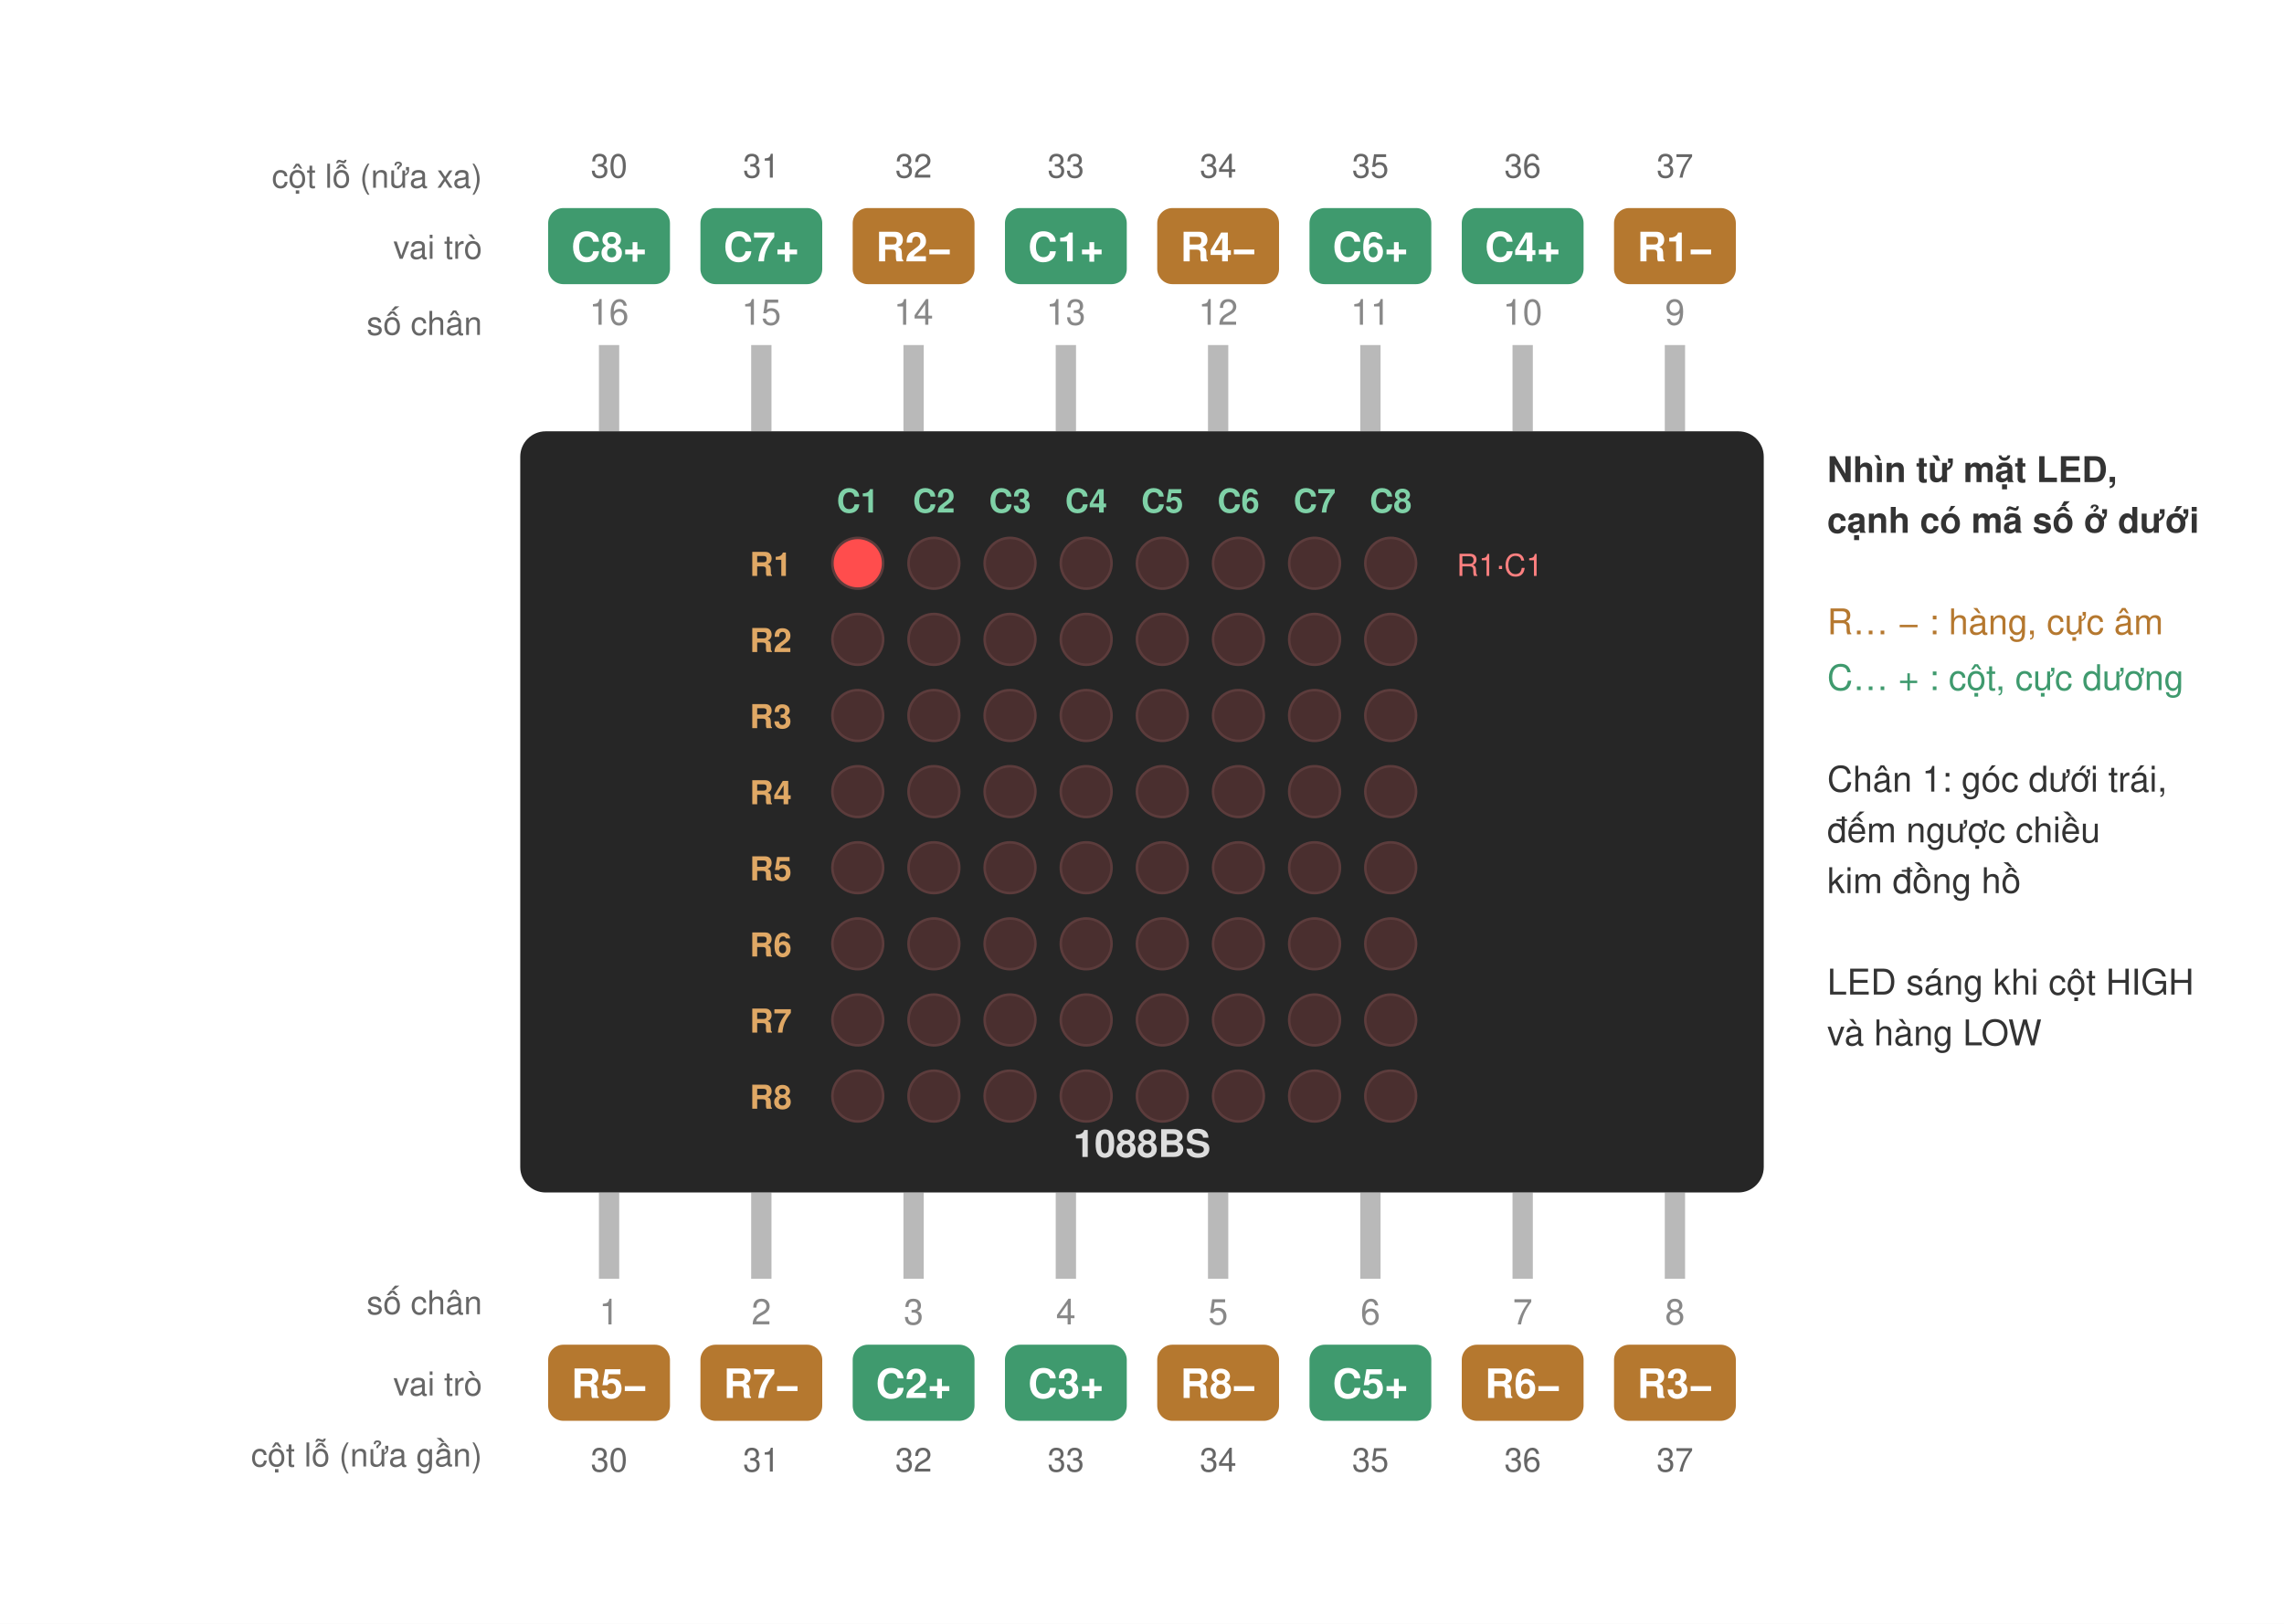
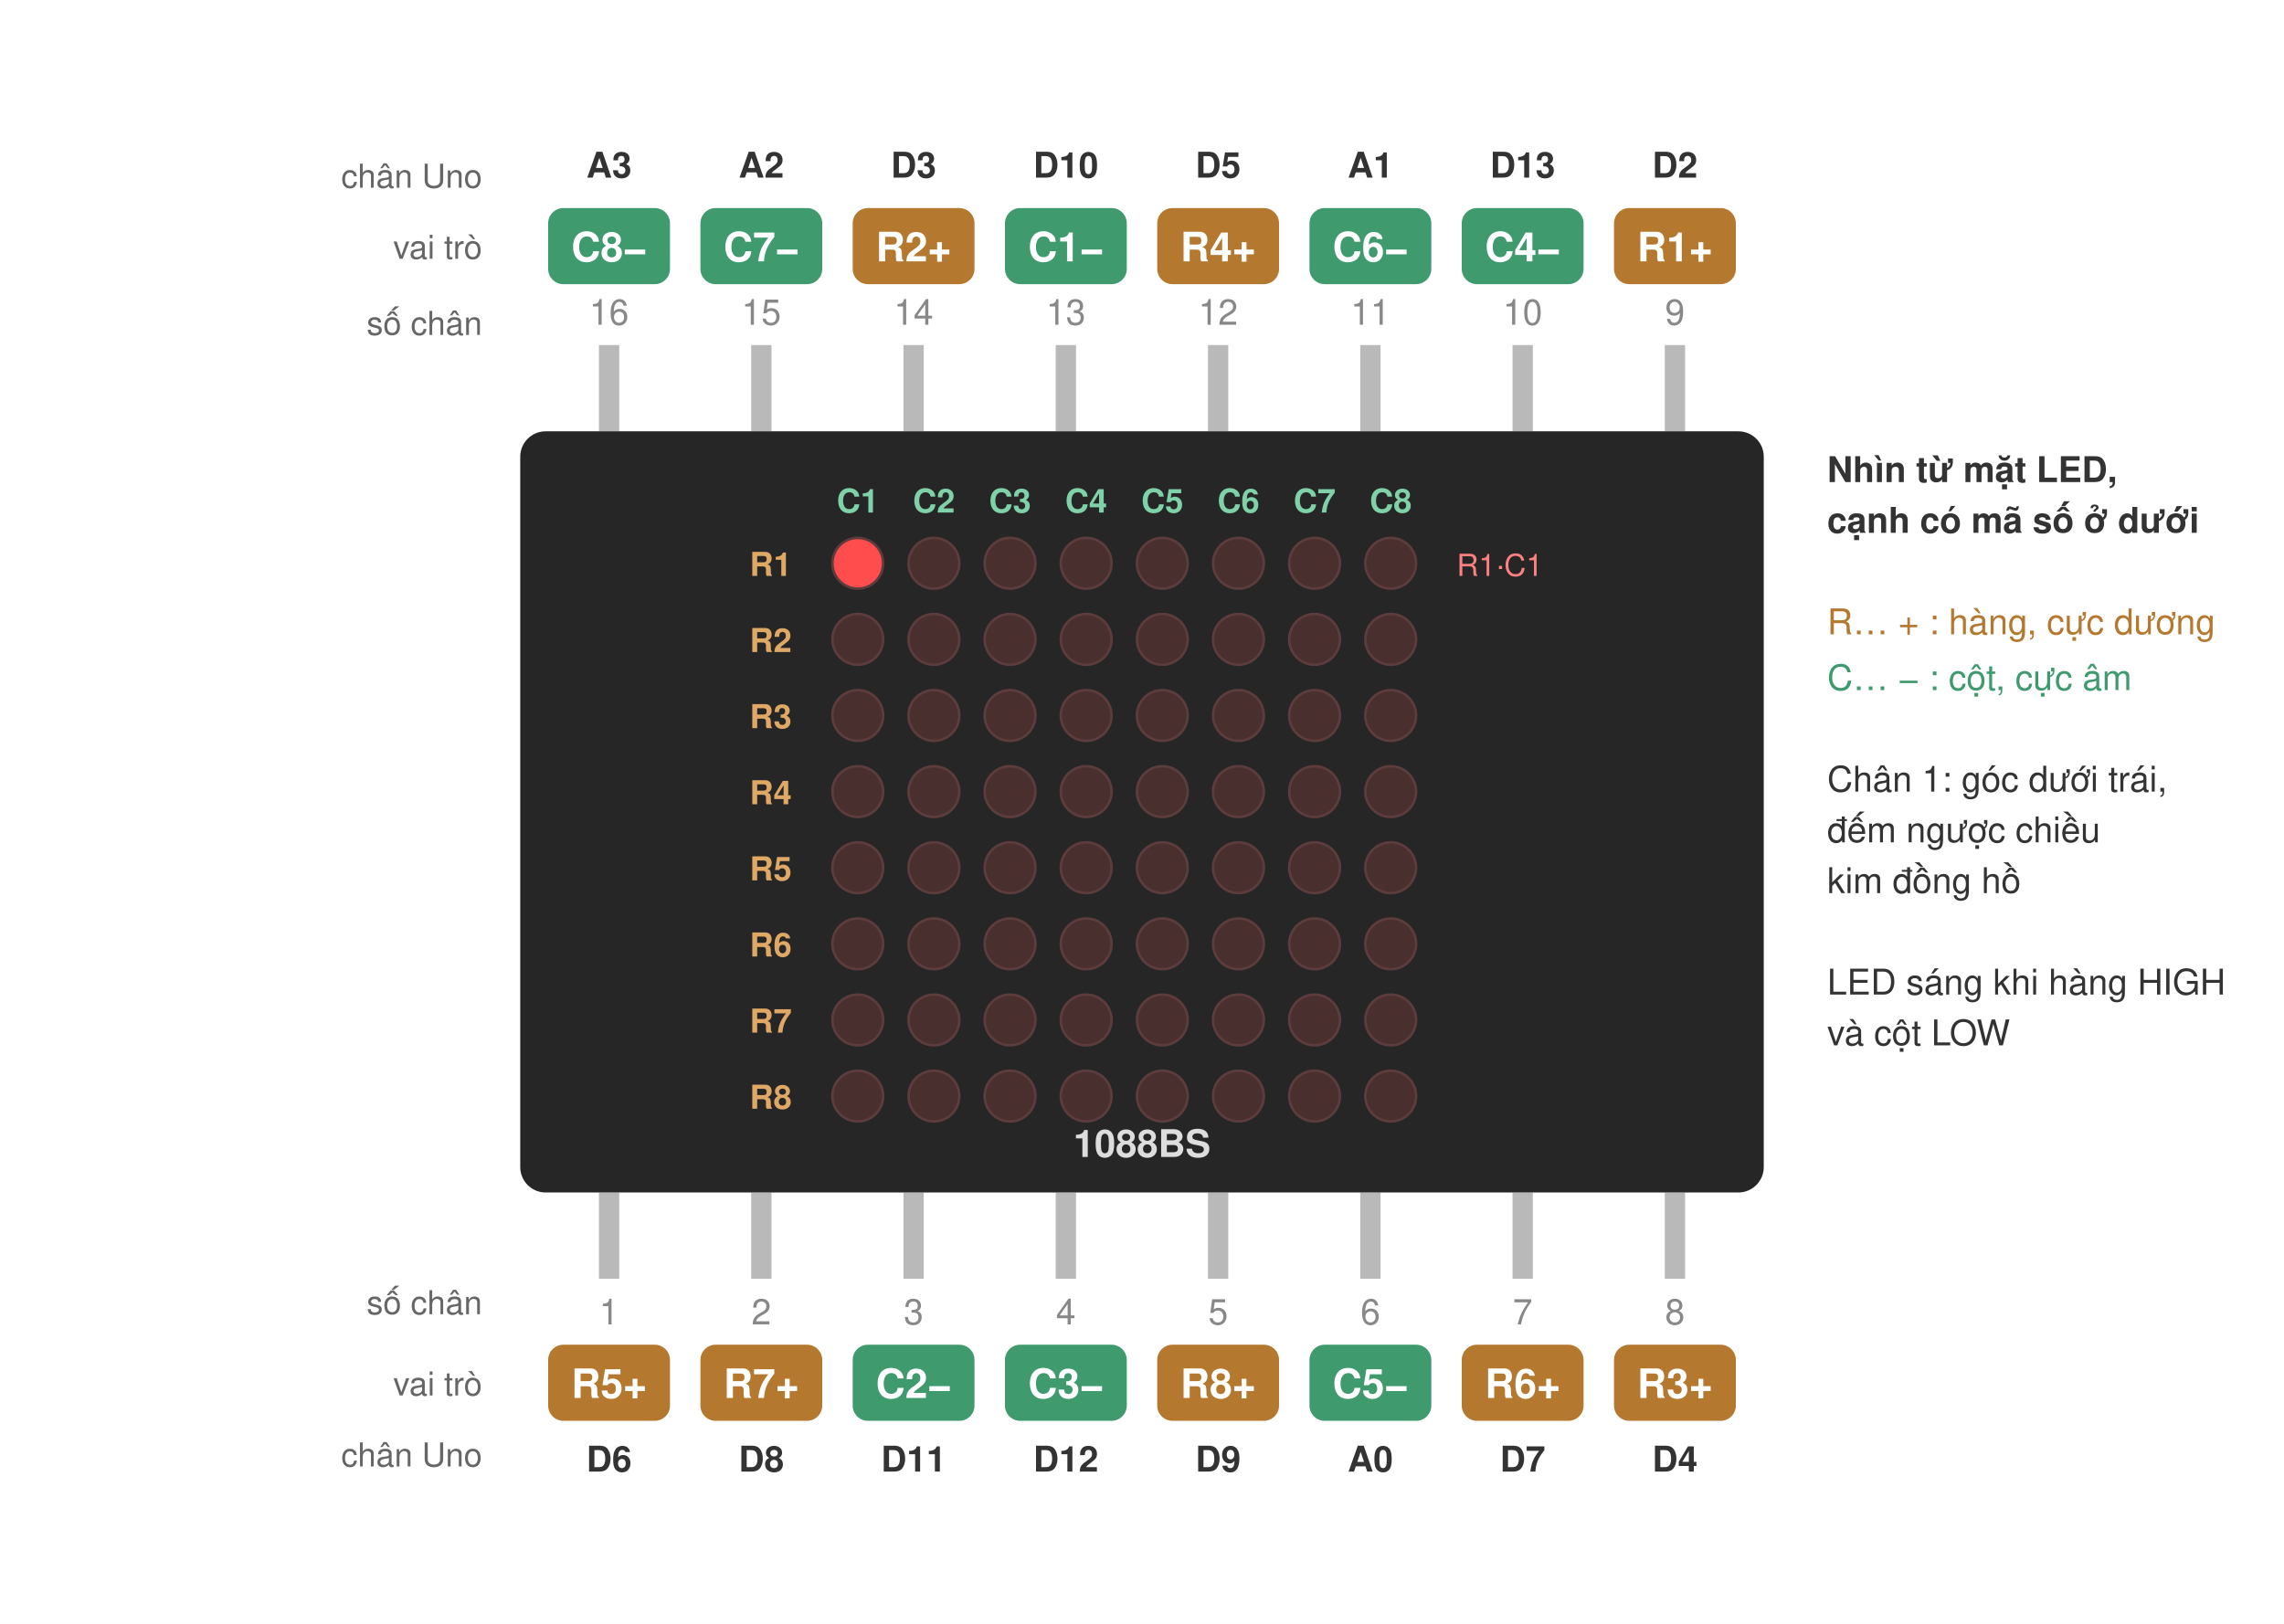
<svg xmlns="http://www.w3.org/2000/svg" viewBox="0 0 900 640" font-family="Helvetica, Arial, sans-serif" font-size="16">
  <rect width="900" height="640" fill="#fff" />
  <rect x="236" y="136" width="8" height="34" fill="#b9b9b9" />
  <text x="240" y="128" text-anchor="middle" font-size="14" fill="#888">16</text>
  <rect x="216" y="82" width="48" height="30" rx="6" fill="#3f9a6e" />
-   <text x="240" y="103" text-anchor="middle" font-weight="bold" fill="#fff">C8+</text>
-   <text x="240" y="70" text-anchor="middle" font-size="13" fill="#666">30</text>
+   <text x="240" y="103" text-anchor="middle" font-weight="bold" fill="#fff">C8−</text>
+   <text x="240" y="70" text-anchor="middle" font-size="14" font-weight="bold" fill="#333">A3</text>
  <rect x="296" y="136" width="8" height="34" fill="#b9b9b9" />
  <text x="300" y="128" text-anchor="middle" font-size="14" fill="#888">15</text>
  <rect x="276" y="82" width="48" height="30" rx="6" fill="#3f9a6e" />
-   <text x="300" y="103" text-anchor="middle" font-weight="bold" fill="#fff">C7+</text>
-   <text x="300" y="70" text-anchor="middle" font-size="13" fill="#666">31</text>
+   <text x="300" y="103" text-anchor="middle" font-weight="bold" fill="#fff">C7−</text>
+   <text x="300" y="70" text-anchor="middle" font-size="14" font-weight="bold" fill="#333">A2</text>
  <rect x="356" y="136" width="8" height="34" fill="#b9b9b9" />
  <text x="360" y="128" text-anchor="middle" font-size="14" fill="#888">14</text>
  <rect x="336" y="82" width="48" height="30" rx="6" fill="#b5782f" />
-   <text x="360" y="103" text-anchor="middle" font-weight="bold" fill="#fff">R2−</text>
-   <text x="360" y="70" text-anchor="middle" font-size="13" fill="#666">32</text>
+   <text x="360" y="103" text-anchor="middle" font-weight="bold" fill="#fff">R2+</text>
+   <text x="360" y="70" text-anchor="middle" font-size="14" font-weight="bold" fill="#333">D3</text>
  <rect x="416" y="136" width="8" height="34" fill="#b9b9b9" />
  <text x="420" y="128" text-anchor="middle" font-size="14" fill="#888">13</text>
  <rect x="396" y="82" width="48" height="30" rx="6" fill="#3f9a6e" />
-   <text x="420" y="103" text-anchor="middle" font-weight="bold" fill="#fff">C1+</text>
-   <text x="420" y="70" text-anchor="middle" font-size="13" fill="#666">33</text>
+   <text x="420" y="103" text-anchor="middle" font-weight="bold" fill="#fff">C1−</text>
+   <text x="420" y="70" text-anchor="middle" font-size="14" font-weight="bold" fill="#333">D10</text>
  <rect x="476" y="136" width="8" height="34" fill="#b9b9b9" />
  <text x="480" y="128" text-anchor="middle" font-size="14" fill="#888">12</text>
  <rect x="456" y="82" width="48" height="30" rx="6" fill="#b5782f" />
-   <text x="480" y="103" text-anchor="middle" font-weight="bold" fill="#fff">R4−</text>
-   <text x="480" y="70" text-anchor="middle" font-size="13" fill="#666">34</text>
+   <text x="480" y="103" text-anchor="middle" font-weight="bold" fill="#fff">R4+</text>
+   <text x="480" y="70" text-anchor="middle" font-size="14" font-weight="bold" fill="#333">D5</text>
  <rect x="536" y="136" width="8" height="34" fill="#b9b9b9" />
  <text x="540" y="128" text-anchor="middle" font-size="14" fill="#888">11</text>
  <rect x="516" y="82" width="48" height="30" rx="6" fill="#3f9a6e" />
-   <text x="540" y="103" text-anchor="middle" font-weight="bold" fill="#fff">C6+</text>
-   <text x="540" y="70" text-anchor="middle" font-size="13" fill="#666">35</text>
+   <text x="540" y="103" text-anchor="middle" font-weight="bold" fill="#fff">C6−</text>
+   <text x="540" y="70" text-anchor="middle" font-size="14" font-weight="bold" fill="#333">A1</text>
  <rect x="596" y="136" width="8" height="34" fill="#b9b9b9" />
  <text x="600" y="128" text-anchor="middle" font-size="14" fill="#888">10</text>
  <rect x="576" y="82" width="48" height="30" rx="6" fill="#3f9a6e" />
-   <text x="600" y="103" text-anchor="middle" font-weight="bold" fill="#fff">C4+</text>
-   <text x="600" y="70" text-anchor="middle" font-size="13" fill="#666">36</text>
+   <text x="600" y="103" text-anchor="middle" font-weight="bold" fill="#fff">C4−</text>
+   <text x="600" y="70" text-anchor="middle" font-size="14" font-weight="bold" fill="#333">D13</text>
  <rect x="656" y="136" width="8" height="34" fill="#b9b9b9" />
  <text x="660" y="128" text-anchor="middle" font-size="14" fill="#888">9</text>
  <rect x="636" y="82" width="48" height="30" rx="6" fill="#b5782f" />
-   <text x="660" y="103" text-anchor="middle" font-weight="bold" fill="#fff">R1−</text>
-   <text x="660" y="70" text-anchor="middle" font-size="13" fill="#666">37</text>
+   <text x="660" y="103" text-anchor="middle" font-weight="bold" fill="#fff">R1+</text>
+   <text x="660" y="70" text-anchor="middle" font-size="14" font-weight="bold" fill="#333">D2</text>
  <rect x="236" y="470" width="8" height="34" fill="#b9b9b9" />
  <text x="240" y="522" text-anchor="middle" font-size="14" fill="#888">1</text>
  <rect x="216" y="530" width="48" height="30" rx="6" fill="#b5782f" />
-   <text x="240" y="551" text-anchor="middle" font-weight="bold" fill="#fff">R5−</text>
-   <text x="240" y="580" text-anchor="middle" font-size="13" fill="#666">30</text>
+   <text x="240" y="551" text-anchor="middle" font-weight="bold" fill="#fff">R5+</text>
+   <text x="240" y="580" text-anchor="middle" font-size="14" font-weight="bold" fill="#333">D6</text>
  <rect x="296" y="470" width="8" height="34" fill="#b9b9b9" />
  <text x="300" y="522" text-anchor="middle" font-size="14" fill="#888">2</text>
  <rect x="276" y="530" width="48" height="30" rx="6" fill="#b5782f" />
-   <text x="300" y="551" text-anchor="middle" font-weight="bold" fill="#fff">R7−</text>
-   <text x="300" y="580" text-anchor="middle" font-size="13" fill="#666">31</text>
+   <text x="300" y="551" text-anchor="middle" font-weight="bold" fill="#fff">R7+</text>
+   <text x="300" y="580" text-anchor="middle" font-size="14" font-weight="bold" fill="#333">D8</text>
  <rect x="356" y="470" width="8" height="34" fill="#b9b9b9" />
  <text x="360" y="522" text-anchor="middle" font-size="14" fill="#888">3</text>
  <rect x="336" y="530" width="48" height="30" rx="6" fill="#3f9a6e" />
-   <text x="360" y="551" text-anchor="middle" font-weight="bold" fill="#fff">C2+</text>
-   <text x="360" y="580" text-anchor="middle" font-size="13" fill="#666">32</text>
+   <text x="360" y="551" text-anchor="middle" font-weight="bold" fill="#fff">C2−</text>
+   <text x="360" y="580" text-anchor="middle" font-size="14" font-weight="bold" fill="#333">D11</text>
  <rect x="416" y="470" width="8" height="34" fill="#b9b9b9" />
  <text x="420" y="522" text-anchor="middle" font-size="14" fill="#888">4</text>
  <rect x="396" y="530" width="48" height="30" rx="6" fill="#3f9a6e" />
-   <text x="420" y="551" text-anchor="middle" font-weight="bold" fill="#fff">C3+</text>
-   <text x="420" y="580" text-anchor="middle" font-size="13" fill="#666">33</text>
+   <text x="420" y="551" text-anchor="middle" font-weight="bold" fill="#fff">C3−</text>
+   <text x="420" y="580" text-anchor="middle" font-size="14" font-weight="bold" fill="#333">D12</text>
  <rect x="476" y="470" width="8" height="34" fill="#b9b9b9" />
  <text x="480" y="522" text-anchor="middle" font-size="14" fill="#888">5</text>
  <rect x="456" y="530" width="48" height="30" rx="6" fill="#b5782f" />
-   <text x="480" y="551" text-anchor="middle" font-weight="bold" fill="#fff">R8−</text>
-   <text x="480" y="580" text-anchor="middle" font-size="13" fill="#666">34</text>
+   <text x="480" y="551" text-anchor="middle" font-weight="bold" fill="#fff">R8+</text>
+   <text x="480" y="580" text-anchor="middle" font-size="14" font-weight="bold" fill="#333">D9</text>
  <rect x="536" y="470" width="8" height="34" fill="#b9b9b9" />
  <text x="540" y="522" text-anchor="middle" font-size="14" fill="#888">6</text>
  <rect x="516" y="530" width="48" height="30" rx="6" fill="#3f9a6e" />
-   <text x="540" y="551" text-anchor="middle" font-weight="bold" fill="#fff">C5+</text>
-   <text x="540" y="580" text-anchor="middle" font-size="13" fill="#666">35</text>
+   <text x="540" y="551" text-anchor="middle" font-weight="bold" fill="#fff">C5−</text>
+   <text x="540" y="580" text-anchor="middle" font-size="14" font-weight="bold" fill="#333">A0</text>
  <rect x="596" y="470" width="8" height="34" fill="#b9b9b9" />
  <text x="600" y="522" text-anchor="middle" font-size="14" fill="#888">7</text>
  <rect x="576" y="530" width="48" height="30" rx="6" fill="#b5782f" />
-   <text x="600" y="551" text-anchor="middle" font-weight="bold" fill="#fff">R6−</text>
-   <text x="600" y="580" text-anchor="middle" font-size="13" fill="#666">36</text>
+   <text x="600" y="551" text-anchor="middle" font-weight="bold" fill="#fff">R6+</text>
+   <text x="600" y="580" text-anchor="middle" font-size="14" font-weight="bold" fill="#333">D7</text>
  <rect x="656" y="470" width="8" height="34" fill="#b9b9b9" />
  <text x="660" y="522" text-anchor="middle" font-size="14" fill="#888">8</text>
  <rect x="636" y="530" width="48" height="30" rx="6" fill="#b5782f" />
-   <text x="660" y="551" text-anchor="middle" font-weight="bold" fill="#fff">R3−</text>
-   <text x="660" y="580" text-anchor="middle" font-size="13" fill="#666">37</text>
-   <text x="190" y="74" text-anchor="end" font-size="13" fill="#666">cột lỗ (nửa xa)</text>
+   <text x="660" y="551" text-anchor="middle" font-weight="bold" fill="#fff">R3+</text>
+   <text x="660" y="580" text-anchor="middle" font-size="14" font-weight="bold" fill="#333">D4</text>
+   <text x="190" y="74" text-anchor="end" font-size="13" fill="#666">chân Uno</text>
  <text x="190" y="102" text-anchor="end" font-size="13" fill="#666">vai trò</text>
  <text x="190" y="132" text-anchor="end" font-size="13" fill="#666">số chân</text>
  <text x="190" y="518" text-anchor="end" font-size="13" fill="#666">số chân</text>
  <text x="190" y="550" text-anchor="end" font-size="13" fill="#666">vai trò</text>
-   <text x="190" y="578" text-anchor="end" font-size="13" fill="#666">cột lỗ (nửa gần)</text>
+   <text x="190" y="578" text-anchor="end" font-size="13" fill="#666">chân Uno</text>
  <rect x="205" y="170" width="490" height="300" rx="10" fill="#262626" />
  <text x="312" y="227" text-anchor="end" font-size="13" font-weight="bold" fill="#e0a865">R1</text>
  <text x="312" y="257" text-anchor="end" font-size="13" font-weight="bold" fill="#e0a865">R2</text>
  <text x="312" y="287" text-anchor="end" font-size="13" font-weight="bold" fill="#e0a865">R3</text>
  <text x="312" y="317" text-anchor="end" font-size="13" font-weight="bold" fill="#e0a865">R4</text>
  <text x="312" y="347" text-anchor="end" font-size="13" font-weight="bold" fill="#e0a865">R5</text>
  <text x="312" y="377" text-anchor="end" font-size="13" font-weight="bold" fill="#e0a865">R6</text>
  <text x="312" y="407" text-anchor="end" font-size="13" font-weight="bold" fill="#e0a865">R7</text>
  <text x="312" y="437" text-anchor="end" font-size="13" font-weight="bold" fill="#e0a865">R8</text>
  <text x="338" y="202" text-anchor="middle" font-size="13" font-weight="bold" fill="#7fd1a7">C1</text>
  <text x="368" y="202" text-anchor="middle" font-size="13" font-weight="bold" fill="#7fd1a7">C2</text>
  <text x="398" y="202" text-anchor="middle" font-size="13" font-weight="bold" fill="#7fd1a7">C3</text>
  <text x="428" y="202" text-anchor="middle" font-size="13" font-weight="bold" fill="#7fd1a7">C4</text>
  <text x="458" y="202" text-anchor="middle" font-size="13" font-weight="bold" fill="#7fd1a7">C5</text>
  <text x="488" y="202" text-anchor="middle" font-size="13" font-weight="bold" fill="#7fd1a7">C6</text>
  <text x="518" y="202" text-anchor="middle" font-size="13" font-weight="bold" fill="#7fd1a7">C7</text>
  <text x="548" y="202" text-anchor="middle" font-size="13" font-weight="bold" fill="#7fd1a7">C8</text>
  <circle cx="338" cy="222" r="10" fill="#ff4d4d" stroke="#5c3c3c" />
  <circle cx="368" cy="222" r="10" fill="#4a2f2f" stroke="#5c3c3c" />
  <circle cx="398" cy="222" r="10" fill="#4a2f2f" stroke="#5c3c3c" />
  <circle cx="428" cy="222" r="10" fill="#4a2f2f" stroke="#5c3c3c" />
  <circle cx="458" cy="222" r="10" fill="#4a2f2f" stroke="#5c3c3c" />
  <circle cx="488" cy="222" r="10" fill="#4a2f2f" stroke="#5c3c3c" />
  <circle cx="518" cy="222" r="10" fill="#4a2f2f" stroke="#5c3c3c" />
  <circle cx="548" cy="222" r="10" fill="#4a2f2f" stroke="#5c3c3c" />
  <circle cx="338" cy="252" r="10" fill="#4a2f2f" stroke="#5c3c3c" />
  <circle cx="368" cy="252" r="10" fill="#4a2f2f" stroke="#5c3c3c" />
  <circle cx="398" cy="252" r="10" fill="#4a2f2f" stroke="#5c3c3c" />
  <circle cx="428" cy="252" r="10" fill="#4a2f2f" stroke="#5c3c3c" />
  <circle cx="458" cy="252" r="10" fill="#4a2f2f" stroke="#5c3c3c" />
  <circle cx="488" cy="252" r="10" fill="#4a2f2f" stroke="#5c3c3c" />
  <circle cx="518" cy="252" r="10" fill="#4a2f2f" stroke="#5c3c3c" />
  <circle cx="548" cy="252" r="10" fill="#4a2f2f" stroke="#5c3c3c" />
  <circle cx="338" cy="282" r="10" fill="#4a2f2f" stroke="#5c3c3c" />
  <circle cx="368" cy="282" r="10" fill="#4a2f2f" stroke="#5c3c3c" />
  <circle cx="398" cy="282" r="10" fill="#4a2f2f" stroke="#5c3c3c" />
  <circle cx="428" cy="282" r="10" fill="#4a2f2f" stroke="#5c3c3c" />
  <circle cx="458" cy="282" r="10" fill="#4a2f2f" stroke="#5c3c3c" />
  <circle cx="488" cy="282" r="10" fill="#4a2f2f" stroke="#5c3c3c" />
  <circle cx="518" cy="282" r="10" fill="#4a2f2f" stroke="#5c3c3c" />
  <circle cx="548" cy="282" r="10" fill="#4a2f2f" stroke="#5c3c3c" />
  <circle cx="338" cy="312" r="10" fill="#4a2f2f" stroke="#5c3c3c" />
  <circle cx="368" cy="312" r="10" fill="#4a2f2f" stroke="#5c3c3c" />
  <circle cx="398" cy="312" r="10" fill="#4a2f2f" stroke="#5c3c3c" />
  <circle cx="428" cy="312" r="10" fill="#4a2f2f" stroke="#5c3c3c" />
  <circle cx="458" cy="312" r="10" fill="#4a2f2f" stroke="#5c3c3c" />
  <circle cx="488" cy="312" r="10" fill="#4a2f2f" stroke="#5c3c3c" />
  <circle cx="518" cy="312" r="10" fill="#4a2f2f" stroke="#5c3c3c" />
  <circle cx="548" cy="312" r="10" fill="#4a2f2f" stroke="#5c3c3c" />
  <circle cx="338" cy="342" r="10" fill="#4a2f2f" stroke="#5c3c3c" />
  <circle cx="368" cy="342" r="10" fill="#4a2f2f" stroke="#5c3c3c" />
  <circle cx="398" cy="342" r="10" fill="#4a2f2f" stroke="#5c3c3c" />
  <circle cx="428" cy="342" r="10" fill="#4a2f2f" stroke="#5c3c3c" />
  <circle cx="458" cy="342" r="10" fill="#4a2f2f" stroke="#5c3c3c" />
  <circle cx="488" cy="342" r="10" fill="#4a2f2f" stroke="#5c3c3c" />
  <circle cx="518" cy="342" r="10" fill="#4a2f2f" stroke="#5c3c3c" />
  <circle cx="548" cy="342" r="10" fill="#4a2f2f" stroke="#5c3c3c" />
  <circle cx="338" cy="372" r="10" fill="#4a2f2f" stroke="#5c3c3c" />
  <circle cx="368" cy="372" r="10" fill="#4a2f2f" stroke="#5c3c3c" />
  <circle cx="398" cy="372" r="10" fill="#4a2f2f" stroke="#5c3c3c" />
  <circle cx="428" cy="372" r="10" fill="#4a2f2f" stroke="#5c3c3c" />
  <circle cx="458" cy="372" r="10" fill="#4a2f2f" stroke="#5c3c3c" />
  <circle cx="488" cy="372" r="10" fill="#4a2f2f" stroke="#5c3c3c" />
  <circle cx="518" cy="372" r="10" fill="#4a2f2f" stroke="#5c3c3c" />
  <circle cx="548" cy="372" r="10" fill="#4a2f2f" stroke="#5c3c3c" />
  <circle cx="338" cy="402" r="10" fill="#4a2f2f" stroke="#5c3c3c" />
  <circle cx="368" cy="402" r="10" fill="#4a2f2f" stroke="#5c3c3c" />
  <circle cx="398" cy="402" r="10" fill="#4a2f2f" stroke="#5c3c3c" />
  <circle cx="428" cy="402" r="10" fill="#4a2f2f" stroke="#5c3c3c" />
  <circle cx="458" cy="402" r="10" fill="#4a2f2f" stroke="#5c3c3c" />
  <circle cx="488" cy="402" r="10" fill="#4a2f2f" stroke="#5c3c3c" />
  <circle cx="518" cy="402" r="10" fill="#4a2f2f" stroke="#5c3c3c" />
  <circle cx="548" cy="402" r="10" fill="#4a2f2f" stroke="#5c3c3c" />
  <circle cx="338" cy="432" r="10" fill="#4a2f2f" stroke="#5c3c3c" />
  <circle cx="368" cy="432" r="10" fill="#4a2f2f" stroke="#5c3c3c" />
  <circle cx="398" cy="432" r="10" fill="#4a2f2f" stroke="#5c3c3c" />
  <circle cx="428" cy="432" r="10" fill="#4a2f2f" stroke="#5c3c3c" />
  <circle cx="458" cy="432" r="10" fill="#4a2f2f" stroke="#5c3c3c" />
  <circle cx="488" cy="432" r="10" fill="#4a2f2f" stroke="#5c3c3c" />
  <circle cx="518" cy="432" r="10" fill="#4a2f2f" stroke="#5c3c3c" />
  <circle cx="548" cy="432" r="10" fill="#4a2f2f" stroke="#5c3c3c" />
  <text x="450" y="456" text-anchor="middle" font-size="15" font-weight="bold" fill="#ddd">1088BS</text>
  <text x="574" y="227" font-size="12" fill="#ff8080">R1·C1</text>
  <text x="720" y="190" font-size="14" fill="#333" font-weight="bold">Nhìn từ mặt LED,</text>
  <text x="720" y="210" font-size="14" fill="#333" font-weight="bold">cạnh có mã số ở dưới</text>
-   <text x="720" y="250" font-size="14" fill="#b5782f">R… − : hàng, cực âm</text>
-   <text x="720" y="272" font-size="14" fill="#3f9a6e">C… + : cột, cực dương</text>
+   <text x="720" y="250" font-size="14" fill="#b5782f">R… + : hàng, cực dương</text>
+   <text x="720" y="272" font-size="14" fill="#3f9a6e">C… − : cột, cực âm</text>
  <text x="720" y="312" font-size="14" fill="#333">Chân 1: góc dưới trái,</text>
  <text x="720" y="332" font-size="14" fill="#333">đếm ngược chiều</text>
  <text x="720" y="352" font-size="14" fill="#333">kim đồng hồ</text>
-   <text x="720" y="392" font-size="14" fill="#333">LED sáng khi cột HIGH</text>
-   <text x="720" y="412" font-size="14" fill="#333">và hàng LOW</text>
+   <text x="720" y="392" font-size="14" fill="#333">LED sáng khi hàng HIGH</text>
+   <text x="720" y="412" font-size="14" fill="#333">và cột LOW</text>
</svg>
